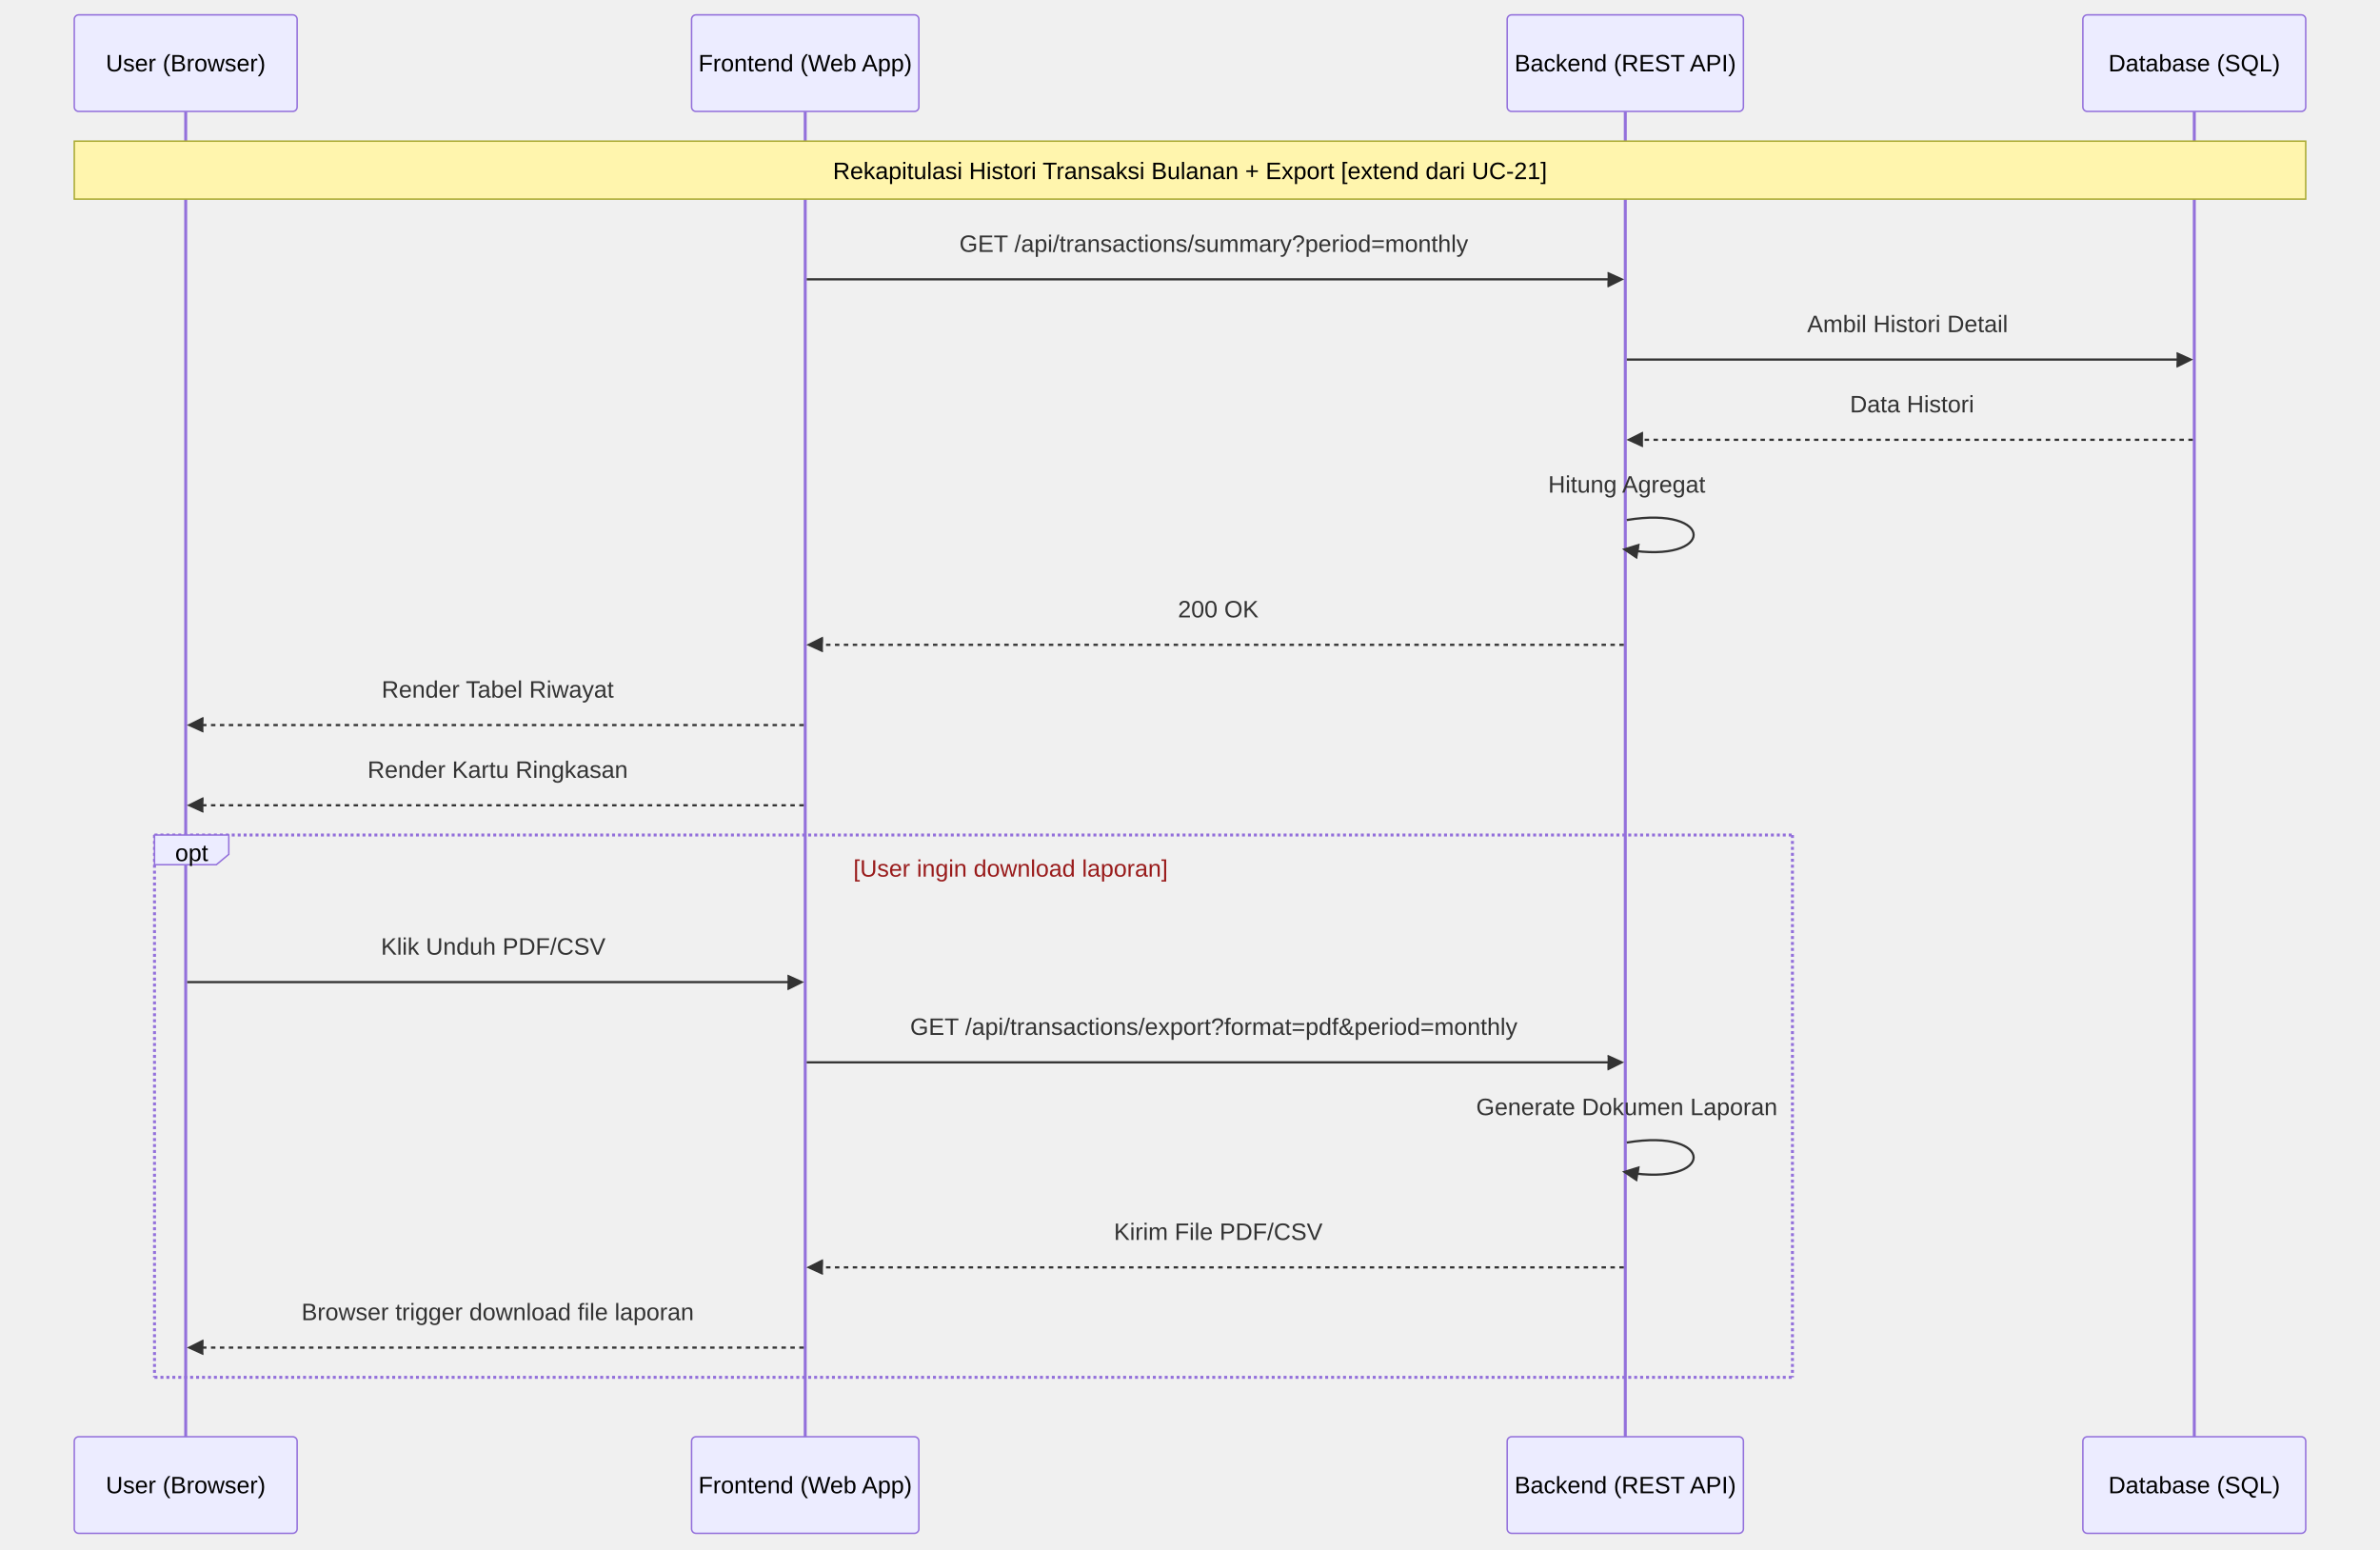
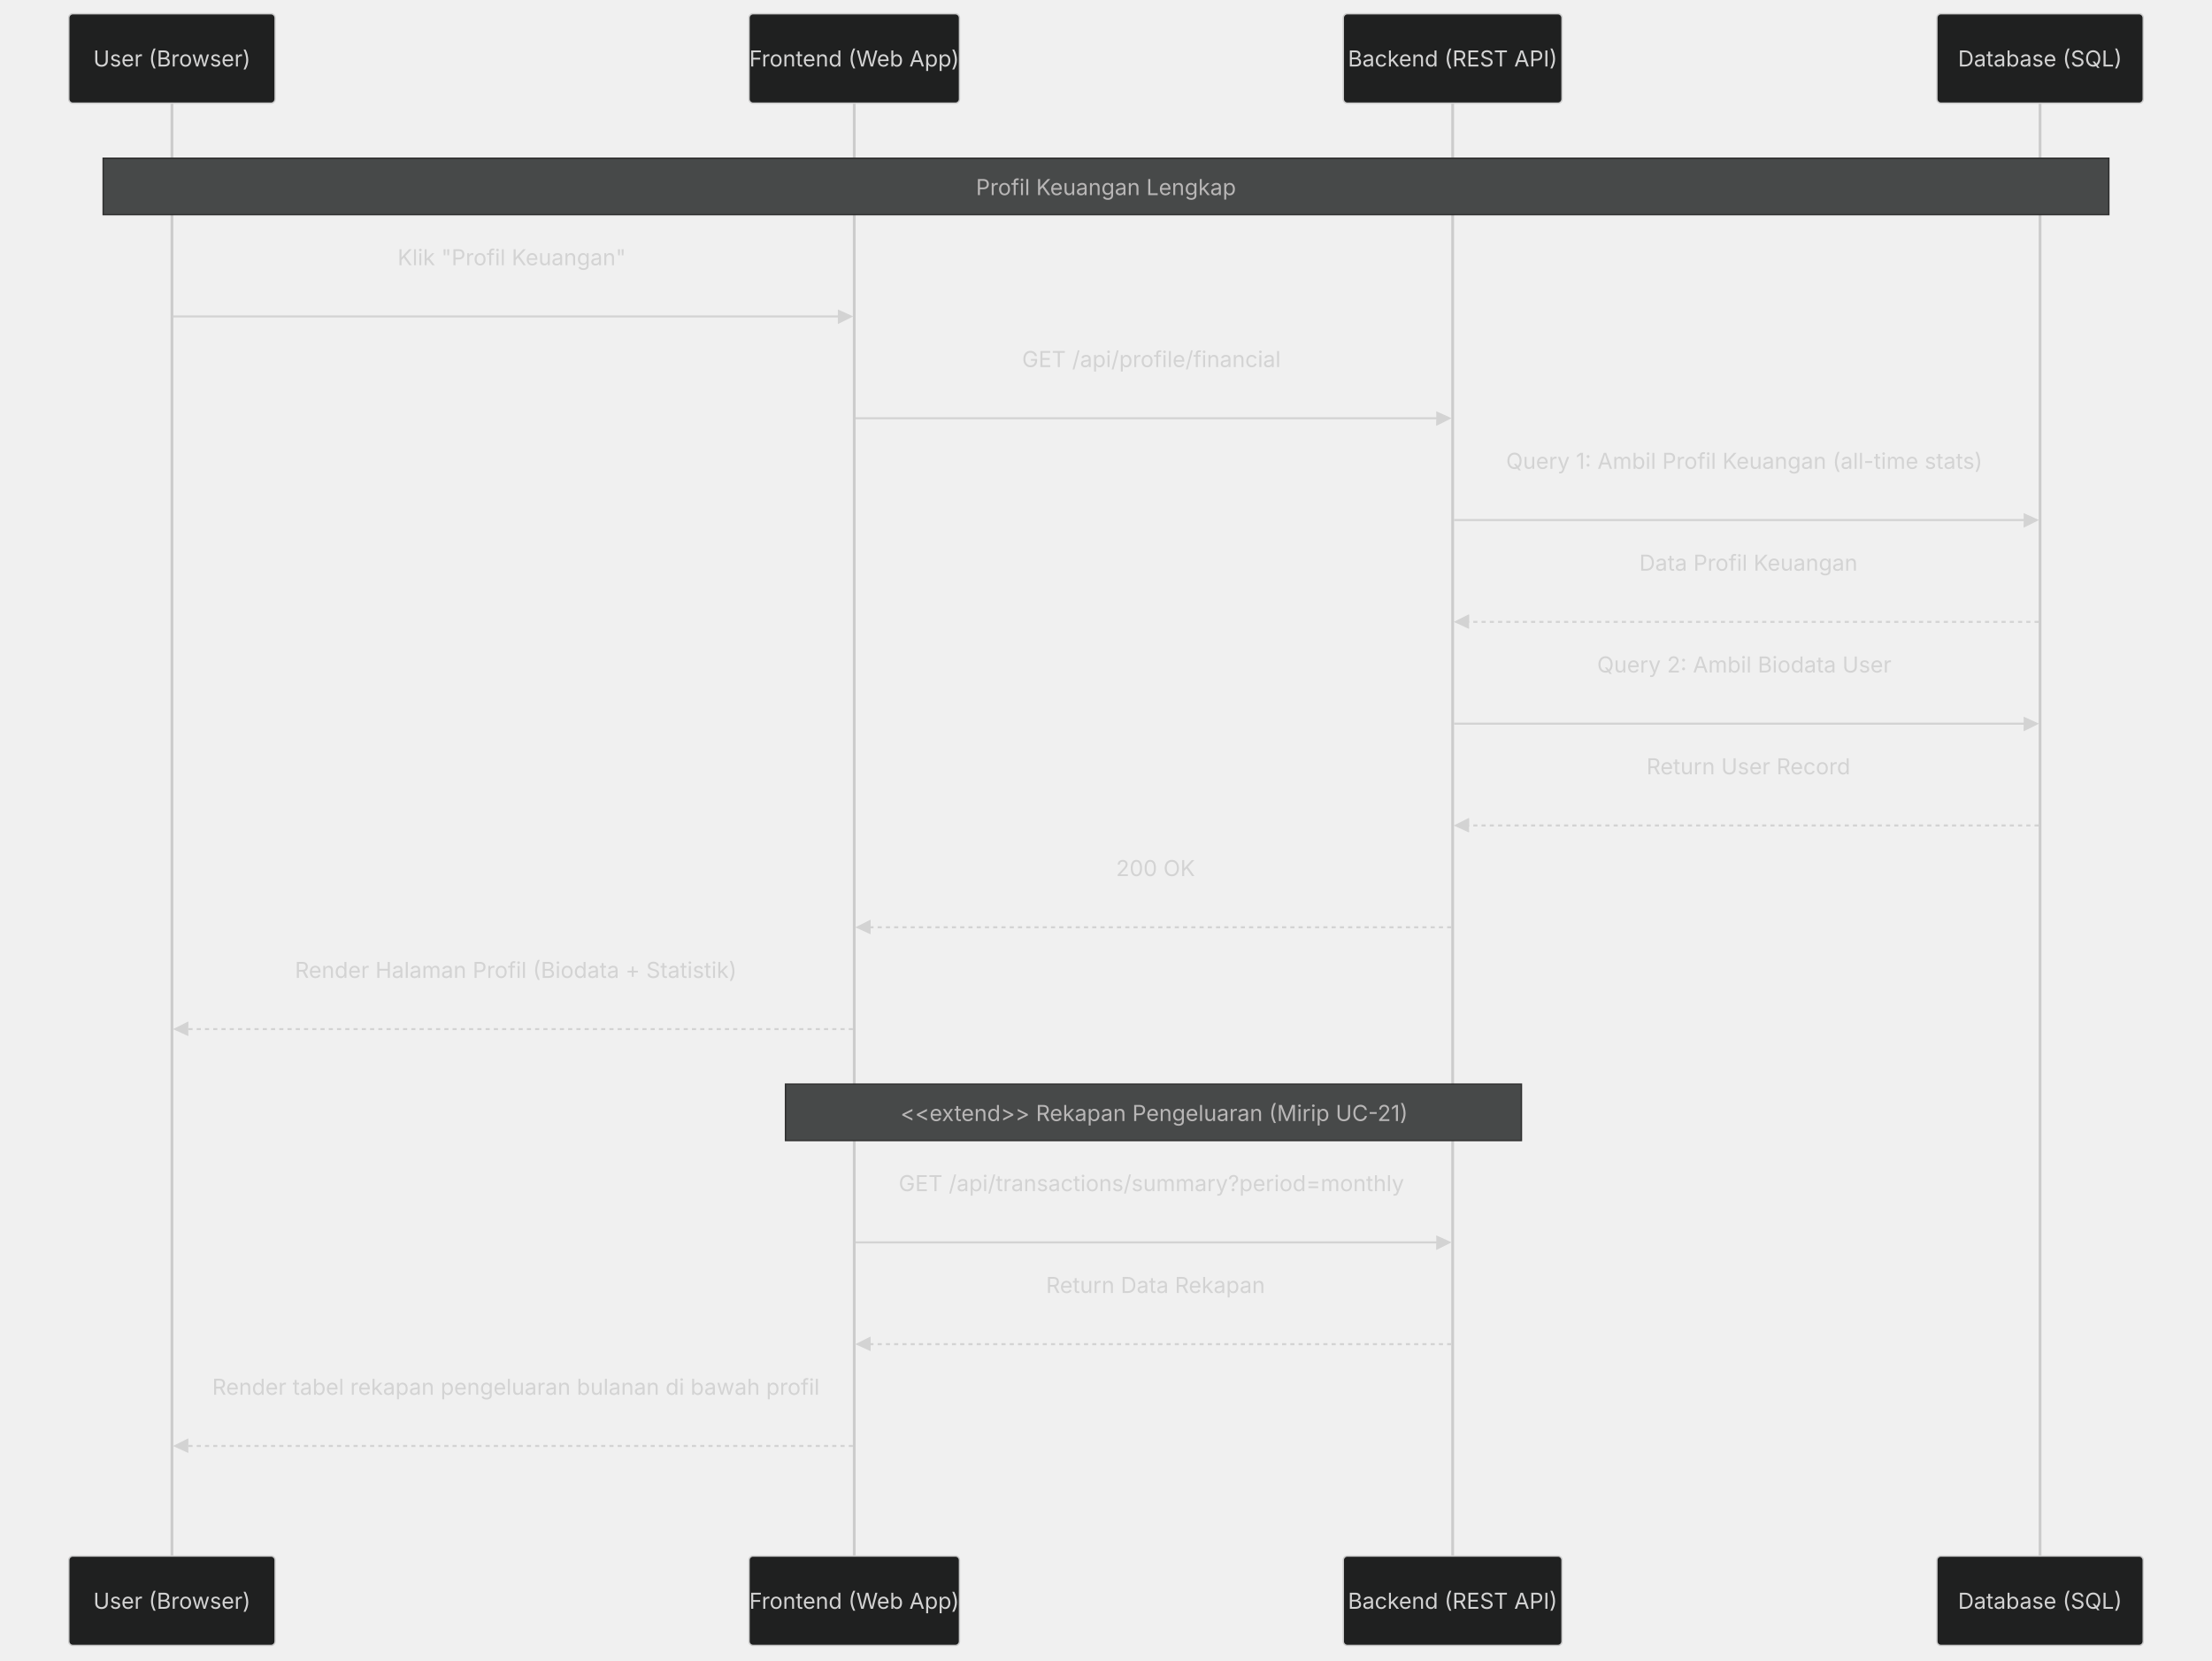
- <svg xmlns="http://www.w3.org/2000/svg" id="my-svg" width="1602" style="max-width: 1602px; background-color: transparent;" viewBox="-50 -10 1602 1043" role="graphics-document document" aria-roledescription="sequence">
+ <svg xmlns="http://www.w3.org/2000/svg" id="my-svg" width="1608" height="1207" viewBox="-50 -10 1608 1207" role="graphics-document document" aria-roledescription="sequence" style="background-color: transparent;">
  <g>
-     <rect x="1352" y="957" fill="#eaeaea" stroke="#666" width="150" height="65" name="DB" rx="3" ry="3" class="actor actor-bottom" />
-     <text x="1427" y="989.5" dominant-baseline="central" alignment-baseline="central" class="actor actor-box" style="text-anchor: middle; font-size: 16px; font-weight: 400;">
-       <tspan x="1427" dy="0">Database (SQL)</tspan>
+     <rect x="1358" y="1121" fill="#eaeaea" stroke="#666" width="150" height="65" name="DB" rx="3" ry="3" class="actor actor-bottom" />
+     <text x="1433" y="1153.5" dominant-baseline="central" alignment-baseline="central" class="actor actor-box" style="text-anchor: middle; font-size: 16px; font-weight: 400;">
+       <tspan x="1433" dy="0">Database (SQL)</tspan>
    </text>
  </g>
  <g>
-     <rect x="964.5" y="957" fill="#eaeaea" stroke="#666" width="159" height="65" name="Server" rx="3" ry="3" class="actor actor-bottom" />
-     <text x="1044" y="989.5" dominant-baseline="central" alignment-baseline="central" class="actor actor-box" style="text-anchor: middle; font-size: 16px; font-weight: 400;">
-       <tspan x="1044" dy="0">Backend (REST API)</tspan>
+     <rect x="926.5" y="1121" fill="#eaeaea" stroke="#666" width="159" height="65" name="Server" rx="3" ry="3" class="actor actor-bottom" />
+     <text x="1006" y="1153.5" dominant-baseline="central" alignment-baseline="central" class="actor actor-box" style="text-anchor: middle; font-size: 16px; font-weight: 400;">
+       <tspan x="1006" dy="0">Backend (REST API)</tspan>
    </text>
  </g>
  <g>
-     <rect x="415.5" y="957" fill="#eaeaea" stroke="#666" width="153" height="65" name="UI" rx="3" ry="3" class="actor actor-bottom" />
-     <text x="492" y="989.5" dominant-baseline="central" alignment-baseline="central" class="actor actor-box" style="text-anchor: middle; font-size: 16px; font-weight: 400;">
-       <tspan x="492" dy="0">Frontend (Web App)</tspan>
+     <rect x="494.5" y="1121" fill="#eaeaea" stroke="#666" width="153" height="65" name="UI" rx="3" ry="3" class="actor actor-bottom" />
+     <text x="571" y="1153.5" dominant-baseline="central" alignment-baseline="central" class="actor actor-box" style="text-anchor: middle; font-size: 16px; font-weight: 400;">
+       <tspan x="571" dy="0">Frontend (Web App)</tspan>
    </text>
  </g>
  <g>
-     <rect x="0" y="957" fill="#eaeaea" stroke="#666" width="150" height="65" name="User" rx="3" ry="3" class="actor actor-bottom" />
-     <text x="75" y="989.5" dominant-baseline="central" alignment-baseline="central" class="actor actor-box" style="text-anchor: middle; font-size: 16px; font-weight: 400;">
+     <rect x="0" y="1121" fill="#eaeaea" stroke="#666" width="150" height="65" name="User" rx="3" ry="3" class="actor actor-bottom" />
+     <text x="75" y="1153.5" dominant-baseline="central" alignment-baseline="central" class="actor actor-box" style="text-anchor: middle; font-size: 16px; font-weight: 400;">
      <tspan x="75" dy="0">User (Browser)</tspan>
    </text>
  </g>
  <g>
-     <line id="actor3" x1="1427" y1="65" x2="1427" y2="957" class="actor-line 200" stroke-width="0.5px" stroke="#999" name="DB" data-et="life-line" data-id="DB" />
+     <line id="actor3" x1="1433" y1="65" x2="1433" y2="1121" class="actor-line 200" stroke-width="0.5px" stroke="#999" name="DB" data-et="life-line" data-id="DB" />
    <g id="root-3" data-et="participant" data-type="participant" data-id="DB">
-       <rect x="1352" y="0" fill="#eaeaea" stroke="#666" width="150" height="65" name="DB" rx="3" ry="3" class="actor actor-top" />
-       <text x="1427" y="32.5" dominant-baseline="central" alignment-baseline="central" class="actor actor-box" style="text-anchor: middle; font-size: 16px; font-weight: 400;">
-         <tspan x="1427" dy="0">Database (SQL)</tspan>
+       <rect x="1358" y="0" fill="#eaeaea" stroke="#666" width="150" height="65" name="DB" rx="3" ry="3" class="actor actor-top" />
+       <text x="1433" y="32.5" dominant-baseline="central" alignment-baseline="central" class="actor actor-box" style="text-anchor: middle; font-size: 16px; font-weight: 400;">
+         <tspan x="1433" dy="0">Database (SQL)</tspan>
      </text>
    </g>
  </g>
  <g>
-     <line id="actor2" x1="1044" y1="65" x2="1044" y2="957" class="actor-line 200" stroke-width="0.5px" stroke="#999" name="Server" data-et="life-line" data-id="Server" />
+     <line id="actor2" x1="1006" y1="65" x2="1006" y2="1121" class="actor-line 200" stroke-width="0.5px" stroke="#999" name="Server" data-et="life-line" data-id="Server" />
    <g id="root-2" data-et="participant" data-type="participant" data-id="Server">
-       <rect x="964.5" y="0" fill="#eaeaea" stroke="#666" width="159" height="65" name="Server" rx="3" ry="3" class="actor actor-top" />
-       <text x="1044" y="32.5" dominant-baseline="central" alignment-baseline="central" class="actor actor-box" style="text-anchor: middle; font-size: 16px; font-weight: 400;">
-         <tspan x="1044" dy="0">Backend (REST API)</tspan>
+       <rect x="926.5" y="0" fill="#eaeaea" stroke="#666" width="159" height="65" name="Server" rx="3" ry="3" class="actor actor-top" />
+       <text x="1006" y="32.5" dominant-baseline="central" alignment-baseline="central" class="actor actor-box" style="text-anchor: middle; font-size: 16px; font-weight: 400;">
+         <tspan x="1006" dy="0">Backend (REST API)</tspan>
      </text>
    </g>
  </g>
  <g>
-     <line id="actor1" x1="492" y1="65" x2="492" y2="957" class="actor-line 200" stroke-width="0.5px" stroke="#999" name="UI" data-et="life-line" data-id="UI" />
+     <line id="actor1" x1="571" y1="65" x2="571" y2="1121" class="actor-line 200" stroke-width="0.5px" stroke="#999" name="UI" data-et="life-line" data-id="UI" />
    <g id="root-1" data-et="participant" data-type="participant" data-id="UI">
-       <rect x="415.5" y="0" fill="#eaeaea" stroke="#666" width="153" height="65" name="UI" rx="3" ry="3" class="actor actor-top" />
-       <text x="492" y="32.5" dominant-baseline="central" alignment-baseline="central" class="actor actor-box" style="text-anchor: middle; font-size: 16px; font-weight: 400;">
-         <tspan x="492" dy="0">Frontend (Web App)</tspan>
+       <rect x="494.5" y="0" fill="#eaeaea" stroke="#666" width="153" height="65" name="UI" rx="3" ry="3" class="actor actor-top" />
+       <text x="571" y="32.5" dominant-baseline="central" alignment-baseline="central" class="actor actor-box" style="text-anchor: middle; font-size: 16px; font-weight: 400;">
+         <tspan x="571" dy="0">Frontend (Web App)</tspan>
      </text>
    </g>
  </g>
  <g>
-     <line id="actor0" x1="75" y1="65" x2="75" y2="957" class="actor-line 200" stroke-width="0.5px" stroke="#999" name="User" data-et="life-line" data-id="User" />
+     <line id="actor0" x1="75" y1="65" x2="75" y2="1121" class="actor-line 200" stroke-width="0.5px" stroke="#999" name="User" data-et="life-line" data-id="User" />
    <g id="root-0" data-et="participant" data-type="participant" data-id="User">
      <rect x="0" y="0" fill="#eaeaea" stroke="#666" width="150" height="65" name="User" rx="3" ry="3" class="actor actor-top" />
      <text x="75" y="32.5" dominant-baseline="central" alignment-baseline="central" class="actor actor-box" style="text-anchor: middle; font-size: 16px; font-weight: 400;">
        <tspan x="75" dy="0">User (Browser)</tspan>
      </text>
    </g>
  </g>
-   <style>#my-svg{font-family:"trebuchet ms",verdana,arial,sans-serif;font-size:16px;fill:#333;}@keyframes edge-animation-frame{from{stroke-dashoffset:0;}}@keyframes dash{to{stroke-dashoffset:0;}}#my-svg .edge-animation-slow{stroke-dasharray:9,5!important;stroke-dashoffset:900;animation:dash 50s linear infinite;stroke-linecap:round;}#my-svg .edge-animation-fast{stroke-dasharray:9,5!important;stroke-dashoffset:900;animation:dash 20s linear infinite;stroke-linecap:round;}#my-svg .error-icon{fill:#552222;}#my-svg .error-text{fill:#552222;stroke:#552222;}#my-svg .edge-thickness-normal{stroke-width:1px;}#my-svg .edge-thickness-thick{stroke-width:3.5px;}#my-svg .edge-pattern-solid{stroke-dasharray:0;}#my-svg .edge-thickness-invisible{stroke-width:0;fill:none;}#my-svg .edge-pattern-dashed{stroke-dasharray:3;}#my-svg .edge-pattern-dotted{stroke-dasharray:2;}#my-svg .marker{fill:#333333;stroke:#333333;}#my-svg .marker.cross{stroke:#333333;}#my-svg svg{font-family:"trebuchet ms",verdana,arial,sans-serif;font-size:16px;}#my-svg p{margin:0;}#my-svg .actor{stroke:#9370DB;fill:#ECECFF;stroke-width:1;}#my-svg rect.actor.outer-path[data-look="neo"]{filter:drop-shadow(1px 2px 2px rgba(185, 185, 185, 1));}#my-svg rect.note[data-look="neo"]{stroke:#aaaa33;fill:#fff5ad;filter:drop-shadow(1px 2px 2px rgba(185, 185, 185, 1));}#my-svg text.actor&gt;tspan{fill:black;stroke:none;}#my-svg .actor-line{stroke:#9370DB;}#my-svg .innerArc{stroke-width:1.5;stroke-dasharray:none;}#my-svg .messageLine0{stroke-width:1.5;stroke-dasharray:none;stroke:#333;}#my-svg .messageLine1{stroke-width:1.5;stroke-dasharray:2,2;stroke:#333;}#my-svg [id$="-arrowhead"] path{fill:#333;stroke:#333;}#my-svg .sequenceNumber{fill:white;}#my-svg [id$="-sequencenumber"]{fill:#333;}#my-svg [id$="-crosshead"] path{fill:#333;stroke:#333;}#my-svg .messageText{fill:#333;stroke:none;}#my-svg .labelBox{stroke:#9370DB;fill:#ECECFF;filter:none;}#my-svg .labelText,#my-svg .labelText&gt;tspan{fill:black;stroke:none;}#my-svg .loopText,#my-svg .loopText&gt;tspan{fill:#991b1b;stroke:none;}#my-svg .loopLine{stroke-width:2px;stroke-dasharray:2,2;stroke:#9370DB;fill:#9370DB;}#my-svg .note{stroke:#aaaa33;fill:#fff5ad;}#my-svg .noteText,#my-svg .noteText&gt;tspan{fill:black;stroke:none;font-weight:normal;}#my-svg .activation0{fill:#f4f4f4;stroke:#666;}#my-svg .activation1{fill:#f4f4f4;stroke:#666;}#my-svg .activation2{fill:#f4f4f4;stroke:#666;}#my-svg .actorPopupMenu{position:absolute;}#my-svg .actorPopupMenuPanel{position:absolute;fill:#ECECFF;box-shadow:0px 8px 16px 0px rgba(0,0,0,0.2);filter:drop-shadow(3px 5px 2px rgb(0 0 0 / 0.4));}#my-svg .actor-man circle,#my-svg line{fill:#ECECFF;stroke-width:2px;}#my-svg g rect.rect{filter:drop-shadow(1px 2px 2px rgba(185, 185, 185, 1));stroke:#9370DB;}#my-svg .node .neo-node{stroke:#9370DB;}#my-svg [data-look="neo"].node rect,#my-svg [data-look="neo"].cluster rect,#my-svg [data-look="neo"].node polygon{stroke:#9370DB;filter:drop-shadow(1px 2px 2px rgba(185, 185, 185, 1));}#my-svg [data-look="neo"].node path{stroke:#9370DB;stroke-width:1px;}#my-svg [data-look="neo"].node .outer-path{filter:drop-shadow(1px 2px 2px rgba(185, 185, 185, 1));}#my-svg [data-look="neo"].node .neo-line path{stroke:#9370DB;filter:none;}#my-svg [data-look="neo"].node circle{stroke:#9370DB;filter:drop-shadow(1px 2px 2px rgba(185, 185, 185, 1));}#my-svg [data-look="neo"].node circle .state-start{fill:#000000;}#my-svg [data-look="neo"].icon-shape .icon{fill:#9370DB;filter:drop-shadow(1px 2px 2px rgba(185, 185, 185, 1));}#my-svg [data-look="neo"].icon-shape .icon-neo path{stroke:#9370DB;filter:drop-shadow(1px 2px 2px rgba(185, 185, 185, 1));}#my-svg :root{--mermaid-font-family:"trebuchet ms",verdana,arial,sans-serif;}</style>
+   <style>#my-svg{font-family:-apple-system,BlinkMacSystemFont,'Segoe UI',sans-serif;font-size:14px;fill:#ccc;}@keyframes edge-animation-frame{from{stroke-dashoffset:0;}}@keyframes dash{to{stroke-dashoffset:0;}}#my-svg .edge-animation-slow{stroke-dasharray:9,5!important;stroke-dashoffset:900;animation:dash 50s linear infinite;stroke-linecap:round;}#my-svg .edge-animation-fast{stroke-dasharray:9,5!important;stroke-dashoffset:900;animation:dash 20s linear infinite;stroke-linecap:round;}#my-svg .error-icon{fill:#a44141;}#my-svg .error-text{fill:#ddd;stroke:#ddd;}#my-svg .edge-thickness-normal{stroke-width:1px;}#my-svg .edge-thickness-thick{stroke-width:3.5px;}#my-svg .edge-pattern-solid{stroke-dasharray:0;}#my-svg .edge-thickness-invisible{stroke-width:0;fill:none;}#my-svg .edge-pattern-dashed{stroke-dasharray:3;}#my-svg .edge-pattern-dotted{stroke-dasharray:2;}#my-svg .marker{fill:lightgrey;stroke:lightgrey;}#my-svg .marker.cross{stroke:lightgrey;}#my-svg svg{font-family:-apple-system,BlinkMacSystemFont,'Segoe UI',sans-serif;font-size:14px;}#my-svg p{margin:0;}#my-svg .actor{stroke:#ccc;fill:#1f2020;stroke-width:1;}#my-svg rect.actor.outer-path[data-look="neo"]{filter:drop-shadow( 1px 2px 2px rgba(185,185,185,1));}#my-svg rect.note[data-look="neo"]{stroke:hsl(180, 0%, 18.353%);fill:hsl(180, 1.587%, 28.353%);filter:drop-shadow( 1px 2px 2px rgba(185,185,185,1));}#my-svg text.actor&gt;tspan{fill:lightgrey;stroke:none;}#my-svg .actor-line{stroke:#ccc;}#my-svg .innerArc{stroke-width:1.5;stroke-dasharray:none;}#my-svg .messageLine0{stroke-width:1.5;stroke-dasharray:none;stroke:lightgrey;}#my-svg .messageLine1{stroke-width:1.5;stroke-dasharray:2,2;stroke:lightgrey;}#my-svg [id$="-arrowhead"] path{fill:lightgrey;stroke:lightgrey;}#my-svg .sequenceNumber{fill:black;}#my-svg [id$="-sequencenumber"]{fill:lightgrey;}#my-svg [id$="-crosshead"] path{fill:lightgrey;stroke:lightgrey;}#my-svg .messageText{fill:lightgrey;stroke:none;}#my-svg .labelBox{stroke:#7c1e1e;fill:#3f1414;filter:none;}#my-svg .labelText,#my-svg .labelText&gt;tspan{fill:#f85149;stroke:none;}#my-svg .loopText,#my-svg .loopText&gt;tspan{fill:#f85149;stroke:none;}#my-svg .loopLine{stroke-width:2px;stroke-dasharray:2,2;stroke:#7c1e1e;fill:#7c1e1e;}#my-svg .note{stroke:hsl(180, 0%, 18.353%);fill:hsl(180, 1.587%, 28.353%);}#my-svg .noteText,#my-svg .noteText&gt;tspan{fill:rgb(183.848, 181.552, 181.552);stroke:none;font-weight:normal;}#my-svg .activation0{fill:hsl(180, 1.587%, 28.353%);stroke:#ccc;}#my-svg .activation1{fill:hsl(180, 1.587%, 28.353%);stroke:#ccc;}#my-svg .activation2{fill:hsl(180, 1.587%, 28.353%);stroke:#ccc;}#my-svg .actorPopupMenu{position:absolute;}#my-svg .actorPopupMenuPanel{position:absolute;fill:#1f2020;box-shadow:0px 8px 16px 0px rgba(0,0,0,0.2);filter:drop-shadow(3px 5px 2px rgb(0 0 0 / 0.4));}#my-svg .actor-man circle,#my-svg line{fill:#1f2020;stroke-width:2px;}#my-svg g rect.rect{filter:drop-shadow( 1px 2px 2px rgba(185,185,185,1));stroke:#ccc;}#my-svg .node .neo-node{stroke:#ccc;}#my-svg [data-look="neo"].node rect,#my-svg [data-look="neo"].cluster rect,#my-svg [data-look="neo"].node polygon{stroke:url(#my-svg-gradient);filter:drop-shadow( 1px 2px 2px rgba(185,185,185,1));}#my-svg [data-look="neo"].node path{stroke:url(#my-svg-gradient);stroke-width:1px;}#my-svg [data-look="neo"].node .outer-path{filter:drop-shadow( 1px 2px 2px rgba(185,185,185,1));}#my-svg [data-look="neo"].node .neo-line path{stroke:#ccc;filter:none;}#my-svg [data-look="neo"].node circle{stroke:url(#my-svg-gradient);filter:drop-shadow( 1px 2px 2px rgba(185,185,185,1));}#my-svg [data-look="neo"].node circle .state-start{fill:#000000;}#my-svg [data-look="neo"].icon-shape .icon{fill:url(#my-svg-gradient);filter:drop-shadow( 1px 2px 2px rgba(185,185,185,1));}#my-svg [data-look="neo"].icon-shape .icon-neo path{stroke:url(#my-svg-gradient);filter:drop-shadow( 1px 2px 2px rgba(185,185,185,1));}#my-svg :root{--mermaid-font-family:"trebuchet ms",verdana,arial,sans-serif;}</style>
  <g />
  <defs>
    <symbol id="my-svg-computer" width="24" height="24">
      <path transform="scale(.5)" d="M2 2v13h20v-13h-20zm18 11h-16v-9h16v9zm-10.228 6l.466-1h3.524l.467 1h-4.457zm14.228 3h-24l2-6h2.104l-1.33 4h18.45l-1.297-4h2.073l2 6zm-5-10h-14v-7h14v7z" />
    </symbol>
  </defs>
  <defs>
    <symbol id="my-svg-database" fill-rule="evenodd" clip-rule="evenodd">
      <path transform="scale(.5)" d="M12.258.001l.256.004.255.005.253.008.251.01.249.012.247.015.246.016.242.019.241.02.239.023.236.024.233.027.231.028.229.031.225.032.223.034.22.036.217.038.214.04.211.041.208.043.205.045.201.046.198.048.194.05.191.051.187.053.183.054.18.056.175.057.172.059.168.06.163.061.16.063.155.064.15.066.074.033.073.033.071.034.07.034.069.035.068.035.067.035.066.035.064.036.064.036.062.036.06.036.06.037.058.037.058.037.055.038.055.038.053.038.052.038.051.039.05.039.048.039.047.039.045.04.044.04.043.04.041.04.04.041.039.041.037.041.036.041.034.041.033.042.032.042.03.042.029.042.027.042.026.043.024.043.023.043.021.043.02.043.018.044.017.043.015.044.013.044.012.044.011.045.009.044.007.045.006.045.004.045.002.045.001.045v17l-.001.045-.002.045-.004.045-.006.045-.007.045-.009.044-.011.045-.012.044-.013.044-.015.044-.017.043-.018.044-.02.043-.021.043-.023.043-.024.043-.026.043-.027.042-.029.042-.03.042-.032.042-.033.042-.034.041-.036.041-.037.041-.039.041-.04.041-.041.04-.043.04-.044.04-.045.04-.047.039-.048.039-.05.039-.051.039-.052.038-.053.038-.055.038-.055.038-.058.037-.058.037-.06.037-.06.036-.062.036-.064.036-.064.036-.066.035-.067.035-.068.035-.069.035-.07.034-.071.034-.073.033-.074.033-.15.066-.155.064-.16.063-.163.061-.168.06-.172.059-.175.057-.18.056-.183.054-.187.053-.191.051-.194.05-.198.048-.201.046-.205.045-.208.043-.211.041-.214.04-.217.038-.22.036-.223.034-.225.032-.229.031-.231.028-.233.027-.236.024-.239.023-.241.02-.242.019-.246.016-.247.015-.249.012-.251.01-.253.008-.255.005-.256.004-.258.001-.258-.001-.256-.004-.255-.005-.253-.008-.251-.01-.249-.012-.247-.015-.245-.016-.243-.019-.241-.02-.238-.023-.236-.024-.234-.027-.231-.028-.228-.031-.226-.032-.223-.034-.22-.036-.217-.038-.214-.04-.211-.041-.208-.043-.204-.045-.201-.046-.198-.048-.195-.05-.19-.051-.187-.053-.184-.054-.179-.056-.176-.057-.172-.059-.167-.06-.164-.061-.159-.063-.155-.064-.151-.066-.074-.033-.072-.033-.072-.034-.07-.034-.069-.035-.068-.035-.067-.035-.066-.035-.064-.036-.063-.036-.062-.036-.061-.036-.06-.037-.058-.037-.057-.037-.056-.038-.055-.038-.053-.038-.052-.038-.051-.039-.049-.039-.049-.039-.046-.039-.046-.04-.044-.04-.043-.04-.041-.04-.04-.041-.039-.041-.037-.041-.036-.041-.034-.041-.033-.042-.032-.042-.03-.042-.029-.042-.027-.042-.026-.043-.024-.043-.023-.043-.021-.043-.02-.043-.018-.044-.017-.043-.015-.044-.013-.044-.012-.044-.011-.045-.009-.044-.007-.045-.006-.045-.004-.045-.002-.045-.001-.045v-17l.001-.045.002-.045.004-.045.006-.045.007-.045.009-.044.011-.045.012-.044.013-.044.015-.044.017-.043.018-.044.02-.043.021-.043.023-.043.024-.043.026-.043.027-.042.029-.042.03-.042.032-.042.033-.042.034-.041.036-.041.037-.041.039-.041.04-.041.041-.04.043-.04.044-.04.046-.04.046-.039.049-.039.049-.039.051-.039.052-.038.053-.038.055-.038.056-.038.057-.037.058-.037.06-.037.061-.036.062-.036.063-.036.064-.036.066-.035.067-.035.068-.035.069-.035.07-.034.072-.034.072-.033.074-.033.151-.066.155-.064.159-.063.164-.061.167-.06.172-.059.176-.057.179-.056.184-.054.187-.053.19-.051.195-.05.198-.048.201-.046.204-.045.208-.043.211-.041.214-.04.217-.038.22-.036.223-.034.226-.032.228-.031.231-.028.234-.027.236-.024.238-.023.241-.02.243-.019.245-.016.247-.015.249-.012.251-.01.253-.008.255-.005.256-.004.258-.001.258.001zm-9.258 20.499v.01l.001.021.003.021.004.022.005.021.006.022.007.022.009.023.01.022.011.023.012.023.013.023.015.023.016.024.017.023.018.024.019.024.021.024.022.025.023.024.024.025.052.049.056.05.061.051.066.051.07.051.075.051.079.052.084.052.088.052.092.052.097.052.102.051.105.052.11.052.114.051.119.051.123.051.127.05.131.05.135.05.139.048.144.049.147.047.152.047.155.047.16.045.163.045.167.043.171.043.176.041.178.041.183.039.187.039.19.037.194.035.197.035.202.033.204.031.209.03.212.029.216.027.219.025.222.024.226.021.23.02.233.018.236.016.24.015.243.012.246.01.249.008.253.005.256.004.259.001.26-.001.257-.004.254-.005.25-.008.247-.011.244-.012.241-.014.237-.016.233-.018.231-.021.226-.021.224-.024.22-.026.216-.027.212-.028.21-.031.205-.031.202-.034.198-.034.194-.036.191-.037.187-.039.183-.04.179-.04.175-.042.172-.043.168-.044.163-.045.16-.046.155-.046.152-.047.148-.048.143-.049.139-.049.136-.05.131-.05.126-.05.123-.051.118-.052.114-.051.11-.052.106-.052.101-.052.096-.052.092-.052.088-.053.083-.051.079-.052.074-.052.07-.051.065-.051.06-.051.056-.05.051-.05.023-.024.023-.025.021-.024.02-.024.019-.024.018-.024.017-.024.015-.023.014-.024.013-.023.012-.023.01-.023.01-.022.008-.022.006-.022.006-.022.004-.022.004-.021.001-.021.001-.021v-4.127l-.077.055-.08.053-.083.054-.085.053-.087.052-.09.052-.093.051-.095.05-.097.05-.1.049-.102.049-.105.048-.106.047-.109.047-.111.046-.114.045-.115.045-.118.044-.12.043-.122.042-.124.042-.126.041-.128.04-.13.04-.132.038-.134.038-.135.037-.138.037-.139.035-.142.035-.143.034-.144.033-.147.032-.148.031-.15.03-.151.03-.153.029-.154.027-.156.027-.158.026-.159.025-.161.024-.162.023-.163.022-.165.021-.166.02-.167.019-.169.018-.169.017-.171.016-.173.015-.173.014-.175.013-.175.012-.177.011-.178.01-.179.008-.179.008-.181.006-.182.005-.182.004-.184.003-.184.002h-.37l-.184-.002-.184-.003-.182-.004-.182-.005-.181-.006-.179-.008-.179-.008-.178-.01-.176-.011-.176-.012-.175-.013-.173-.014-.172-.015-.171-.016-.17-.017-.169-.018-.167-.019-.166-.02-.165-.021-.163-.022-.162-.023-.161-.024-.159-.025-.157-.026-.156-.027-.155-.027-.153-.029-.151-.03-.15-.03-.148-.031-.146-.032-.145-.033-.143-.034-.141-.035-.14-.035-.137-.037-.136-.037-.134-.038-.132-.038-.13-.04-.128-.04-.126-.041-.124-.042-.122-.042-.12-.044-.117-.043-.116-.045-.113-.045-.112-.046-.109-.047-.106-.047-.105-.048-.102-.049-.1-.049-.097-.05-.095-.05-.093-.052-.09-.051-.087-.052-.085-.053-.083-.054-.08-.054-.077-.054v4.127zm0-5.654v.011l.001.021.003.021.004.021.005.022.006.022.007.022.009.022.01.022.011.023.012.023.013.023.015.024.016.023.017.024.018.024.019.024.021.024.022.024.023.025.024.024.052.05.056.05.061.05.066.051.07.051.075.052.079.051.084.052.088.052.092.052.097.052.102.052.105.052.11.051.114.051.119.052.123.05.127.051.131.05.135.049.139.049.144.048.147.048.152.047.155.046.16.045.163.045.167.044.171.042.176.042.178.04.183.04.187.038.19.037.194.036.197.034.202.033.204.032.209.03.212.028.216.027.219.025.222.024.226.022.23.02.233.018.236.016.24.014.243.012.246.01.249.008.253.006.256.003.259.001.26-.001.257-.003.254-.006.25-.008.247-.01.244-.012.241-.015.237-.016.233-.018.231-.02.226-.022.224-.024.22-.025.216-.027.212-.029.21-.03.205-.032.202-.033.198-.035.194-.036.191-.037.187-.039.183-.039.179-.041.175-.042.172-.043.168-.044.163-.045.16-.045.155-.047.152-.047.148-.048.143-.048.139-.05.136-.049.131-.05.126-.051.123-.051.118-.051.114-.052.11-.052.106-.052.101-.052.096-.052.092-.052.088-.052.083-.052.079-.052.074-.051.07-.052.065-.051.06-.05.056-.051.051-.049.023-.025.023-.024.021-.025.02-.024.019-.024.018-.024.017-.024.015-.023.014-.023.013-.024.012-.022.01-.023.01-.023.008-.022.006-.022.006-.022.004-.021.004-.022.001-.021.001-.021v-4.139l-.077.054-.08.054-.083.054-.085.052-.087.053-.09.051-.093.051-.095.051-.097.05-.1.049-.102.049-.105.048-.106.047-.109.047-.111.046-.114.045-.115.044-.118.044-.12.044-.122.042-.124.042-.126.041-.128.04-.13.039-.132.039-.134.038-.135.037-.138.036-.139.036-.142.035-.143.033-.144.033-.147.033-.148.031-.15.03-.151.03-.153.028-.154.028-.156.027-.158.026-.159.025-.161.024-.162.023-.163.022-.165.021-.166.02-.167.019-.169.018-.169.017-.171.016-.173.015-.173.014-.175.013-.175.012-.177.011-.178.009-.179.009-.179.007-.181.007-.182.005-.182.004-.184.003-.184.002h-.37l-.184-.002-.184-.003-.182-.004-.182-.005-.181-.007-.179-.007-.179-.009-.178-.009-.176-.011-.176-.012-.175-.013-.173-.014-.172-.015-.171-.016-.17-.017-.169-.018-.167-.019-.166-.02-.165-.021-.163-.022-.162-.023-.161-.024-.159-.025-.157-.026-.156-.027-.155-.028-.153-.028-.151-.03-.15-.03-.148-.031-.146-.033-.145-.033-.143-.033-.141-.035-.14-.036-.137-.036-.136-.037-.134-.038-.132-.039-.13-.039-.128-.04-.126-.041-.124-.042-.122-.043-.12-.043-.117-.044-.116-.044-.113-.046-.112-.046-.109-.046-.106-.047-.105-.048-.102-.049-.1-.049-.097-.05-.095-.051-.093-.051-.09-.051-.087-.053-.085-.052-.083-.054-.08-.054-.077-.054v4.139zm0-5.666v.011l.001.02.003.022.004.021.005.022.006.021.007.022.009.023.01.022.011.023.012.023.013.023.015.023.016.024.017.024.018.023.019.024.021.025.022.024.023.024.024.025.052.05.056.05.061.05.066.051.07.051.075.052.079.051.084.052.088.052.092.052.097.052.102.052.105.051.11.052.114.051.119.051.123.051.127.05.131.05.135.05.139.049.144.048.147.048.152.047.155.046.16.045.163.045.167.043.171.043.176.042.178.04.183.04.187.038.19.037.194.036.197.034.202.033.204.032.209.03.212.028.216.027.219.025.222.024.226.021.23.02.233.018.236.017.24.014.243.012.246.01.249.008.253.006.256.003.259.001.26-.001.257-.003.254-.006.25-.008.247-.01.244-.013.241-.014.237-.016.233-.018.231-.02.226-.022.224-.024.22-.025.216-.027.212-.029.21-.03.205-.032.202-.033.198-.035.194-.036.191-.037.187-.039.183-.039.179-.041.175-.042.172-.043.168-.044.163-.045.16-.045.155-.047.152-.047.148-.048.143-.049.139-.049.136-.049.131-.051.126-.05.123-.051.118-.052.114-.051.11-.052.106-.052.101-.052.096-.052.092-.052.088-.052.083-.052.079-.052.074-.052.07-.051.065-.051.06-.051.056-.05.051-.049.023-.025.023-.025.021-.024.02-.024.019-.024.018-.024.017-.024.015-.023.014-.024.013-.023.012-.023.01-.022.01-.023.008-.022.006-.022.006-.022.004-.022.004-.021.001-.021.001-.021v-4.153l-.077.054-.08.054-.083.053-.085.053-.087.053-.09.051-.093.051-.095.051-.097.05-.1.049-.102.048-.105.048-.106.048-.109.046-.111.046-.114.046-.115.044-.118.044-.12.043-.122.043-.124.042-.126.041-.128.04-.13.039-.132.039-.134.038-.135.037-.138.036-.139.036-.142.034-.143.034-.144.033-.147.032-.148.032-.15.03-.151.03-.153.028-.154.028-.156.027-.158.026-.159.024-.161.024-.162.023-.163.023-.165.021-.166.02-.167.019-.169.018-.169.017-.171.016-.173.015-.173.014-.175.013-.175.012-.177.01-.178.01-.179.009-.179.007-.181.006-.182.006-.182.004-.184.003-.184.001-.185.001-.185-.001-.184-.001-.184-.003-.182-.004-.182-.006-.181-.006-.179-.007-.179-.009-.178-.01-.176-.01-.176-.012-.175-.013-.173-.014-.172-.015-.171-.016-.17-.017-.169-.018-.167-.019-.166-.02-.165-.021-.163-.023-.162-.023-.161-.024-.159-.024-.157-.026-.156-.027-.155-.028-.153-.028-.151-.03-.15-.03-.148-.032-.146-.032-.145-.033-.143-.034-.141-.034-.14-.036-.137-.036-.136-.037-.134-.038-.132-.039-.13-.039-.128-.041-.126-.041-.124-.041-.122-.043-.12-.043-.117-.044-.116-.044-.113-.046-.112-.046-.109-.046-.106-.048-.105-.048-.102-.048-.1-.05-.097-.049-.095-.051-.093-.051-.09-.052-.087-.052-.085-.053-.083-.053-.08-.054-.077-.054v4.153zm8.74-8.179l-.257.004-.254.005-.25.008-.247.011-.244.012-.241.014-.237.016-.233.018-.231.021-.226.022-.224.023-.22.026-.216.027-.212.028-.21.031-.205.032-.202.033-.198.034-.194.036-.191.038-.187.038-.183.04-.179.041-.175.042-.172.043-.168.043-.163.045-.16.046-.155.046-.152.048-.148.048-.143.048-.139.049-.136.05-.131.05-.126.051-.123.051-.118.051-.114.052-.11.052-.106.052-.101.052-.096.052-.092.052-.088.052-.083.052-.079.052-.074.051-.07.052-.065.051-.06.05-.056.05-.051.05-.023.025-.023.024-.021.024-.02.025-.019.024-.018.024-.017.023-.015.024-.014.023-.013.023-.012.023-.01.023-.01.022-.008.022-.006.023-.006.021-.004.022-.004.021-.001.021-.001.021.001.021.001.021.004.021.004.022.006.021.006.023.008.022.01.022.01.023.012.023.013.023.014.023.015.024.017.023.018.024.019.024.02.025.021.024.023.024.023.025.051.05.056.05.06.05.065.051.07.052.074.051.079.052.083.052.088.052.092.052.096.052.101.052.106.052.11.052.114.052.118.051.123.051.126.051.131.05.136.05.139.049.143.048.148.048.152.048.155.046.16.046.163.045.168.043.172.043.175.042.179.041.183.04.187.038.191.038.194.036.198.034.202.033.205.032.21.031.212.028.216.027.22.026.224.023.226.022.231.021.233.018.237.016.241.014.244.012.247.011.25.008.254.005.257.004.26.001.26-.001.257-.004.254-.005.25-.008.247-.011.244-.012.241-.014.237-.016.233-.018.231-.021.226-.022.224-.023.22-.026.216-.027.212-.028.21-.031.205-.032.202-.033.198-.034.194-.036.191-.038.187-.038.183-.04.179-.041.175-.042.172-.043.168-.043.163-.045.16-.046.155-.046.152-.048.148-.048.143-.048.139-.049.136-.05.131-.05.126-.051.123-.051.118-.051.114-.052.11-.052.106-.052.101-.052.096-.052.092-.052.088-.052.083-.052.079-.052.074-.051.07-.052.065-.051.06-.05.056-.05.051-.05.023-.025.023-.024.021-.024.02-.025.019-.024.018-.024.017-.023.015-.024.014-.023.013-.023.012-.023.01-.023.01-.022.008-.022.006-.023.006-.021.004-.022.004-.021.001-.021.001-.021-.001-.021-.001-.021-.004-.021-.004-.022-.006-.021-.006-.023-.008-.022-.01-.022-.01-.023-.012-.023-.013-.023-.014-.023-.015-.024-.017-.023-.018-.024-.019-.024-.02-.025-.021-.024-.023-.024-.023-.025-.051-.05-.056-.05-.06-.05-.065-.051-.07-.052-.074-.051-.079-.052-.083-.052-.088-.052-.092-.052-.096-.052-.101-.052-.106-.052-.11-.052-.114-.052-.118-.051-.123-.051-.126-.051-.131-.05-.136-.05-.139-.049-.143-.048-.148-.048-.152-.048-.155-.046-.16-.046-.163-.045-.168-.043-.172-.043-.175-.042-.179-.041-.183-.04-.187-.038-.191-.038-.194-.036-.198-.034-.202-.033-.205-.032-.21-.031-.212-.028-.216-.027-.22-.026-.224-.023-.226-.022-.231-.021-.233-.018-.237-.016-.241-.014-.244-.012-.247-.011-.25-.008-.254-.005-.257-.004-.26-.001-.26.001z" />
    </symbol>
  </defs>
  <defs>
    <symbol id="my-svg-clock" width="24" height="24">
      <path transform="scale(.5)" d="M12 2c5.514 0 10 4.486 10 10s-4.486 10-10 10-10-4.486-10-10 4.486-10 10-10zm0-2c-6.627 0-12 5.373-12 12s5.373 12 12 12 12-5.373 12-12-5.373-12-12-12zm5.848 12.459c.202.038.202.333.001.372-1.907.361-6.045 1.111-6.547 1.111-.719 0-1.301-.582-1.301-1.301 0-.512.77-5.447 1.125-7.445.034-.192.312-.181.343.014l.985 6.238 5.394 1.011z" />
    </symbol>
  </defs>
  <defs>
    <marker id="my-svg-arrowhead" refX="7.9" refY="5" markerUnits="userSpaceOnUse" markerWidth="12" markerHeight="12" orient="auto-start-reverse">
      <path d="M -1 0 L 10 5 L 0 10 z" />
    </marker>
  </defs>
  <defs>
    <marker id="my-svg-crosshead" markerWidth="15" markerHeight="8" orient="auto" refX="4" refY="4.5">
      <path fill="none" stroke="#000000" stroke-width="1pt" d="M 1,2 L 6,7 M 6,2 L 1,7" style="stroke-dasharray: 0, 0;" />
    </marker>
  </defs>
  <defs>
    <marker id="my-svg-filled-head" refX="15.5" refY="7" markerWidth="20" markerHeight="28" orient="auto">
      <path d="M 18,7 L9,13 L14,7 L9,1 Z" />
    </marker>
  </defs>
  <defs>
    <marker id="my-svg-sequencenumber" refX="15" refY="15" markerWidth="60" markerHeight="40" orient="auto">
      <circle cx="15" cy="15" r="6" />
    </marker>
  </defs>
  <defs>
    <marker id="my-svg-solidTopArrowHead" refX="7.9" refY="7.25" markerUnits="userSpaceOnUse" markerWidth="12" markerHeight="12" orient="auto-start-reverse">
      <path d="M 0 0 L 10 8 L 0 8 z" />
    </marker>
  </defs>
  <defs>
    <marker id="my-svg-solidBottomArrowHead" refX="7.9" refY="0.75" markerUnits="userSpaceOnUse" markerWidth="12" markerHeight="12" orient="auto-start-reverse">
      <path d="M 0 0 L 10 0 L 0 8 z" />
    </marker>
  </defs>
  <defs>
    <marker id="my-svg-stickTopArrowHead" refX="7.5" refY="7" markerUnits="userSpaceOnUse" markerWidth="12" markerHeight="12" orient="auto-start-reverse">
      <path d="M 0 0 L 7 7" stroke="black" stroke-width="1.5" fill="none" />
    </marker>
  </defs>
  <defs>
    <marker id="my-svg-stickBottomArrowHead" refX="7.5" refY="0" markerUnits="userSpaceOnUse" markerWidth="12" markerHeight="12" orient="auto-start-reverse">
      <path d="M 0 7 L 7 0" stroke="black" stroke-width="1.5" fill="none" />
    </marker>
  </defs>
  <g data-et="note" data-id="i0">
-     <rect x="0" y="85" fill="#EDF2AE" stroke="#666" width="1502" height="39" class="note" />
-     <text x="751" y="90" text-anchor="middle" dominant-baseline="middle" alignment-baseline="middle" class="noteText" dy="1em" style="font-size: 16px; font-weight: 400;">
-       <tspan x="751">Rekapitulasi Histori Transaksi Bulanan + Export [extend dari UC-21]</tspan>
+     <rect x="25" y="105" fill="#EDF2AE" stroke="#666" width="1458" height="41" class="note" />
+     <text x="754" y="110" text-anchor="middle" dominant-baseline="middle" alignment-baseline="middle" class="noteText" dy="1em" style="font-size: 16px; font-weight: 400;">
+       <tspan x="754">Profil Keuangan Lengkap</tspan>
    </text>
  </g>
-   <g data-et="control-structure" data-id="i14">
-     <line x1="54" y1="552" x2="1156.5" y2="552" class="loopLine" />
-     <line x1="1156.5" y1="552" x2="1156.5" y2="917" class="loopLine" />
-     <line x1="54" y1="917" x2="1156.5" y2="917" class="loopLine" />
-     <line x1="54" y1="552" x2="54" y2="917" class="loopLine" />
-     <polygon points="54,552 104,552 104,565 95.6,572 54,572" class="labelBox" />
-     <text x="79" y="565" text-anchor="middle" dominant-baseline="middle" alignment-baseline="middle" class="labelText" style="font-size: 16px; font-weight: 400;">opt</text>
-     <text x="630.25" y="580" text-anchor="middle" class="loopText" style="font-size: 16px; font-weight: 400;">
-       <tspan x="630.25">[User ingin download laporan]</tspan>
+   <g data-et="note" data-id="i9">
+     <rect x="521" y="778" fill="#EDF2AE" stroke="#666" width="535" height="41" class="note" />
+     <text x="789" y="783" text-anchor="middle" dominant-baseline="middle" alignment-baseline="middle" class="noteText" dy="1em" style="font-size: 16px; font-weight: 400;">
+       <tspan x="789">&lt;&lt;extend&gt;&gt; Rekapan Pengeluaran (Mirip UC-21)</tspan>
    </text>
  </g>
-   <text x="767" y="139" text-anchor="middle" dominant-baseline="middle" alignment-baseline="middle" class="messageText" dy="1em" style="font-size: 16px; font-weight: 400;">GET /api/transactions/summary?period=monthly</text>
-   <line x1="493" y1="178" x2="1040" y2="178" class="messageLine0" data-et="message" data-id="i1" data-from="UI" data-to="Server" stroke-width="2" stroke="none" marker-end="url(#my-svg-arrowhead)" style="fill: none;" />
-   <text x="1234" y="193" text-anchor="middle" dominant-baseline="middle" alignment-baseline="middle" class="messageText" dy="1em" style="font-size: 16px; font-weight: 400;">Ambil Histori Detail</text>
-   <line x1="1045" y1="232" x2="1423" y2="232" class="messageLine0" data-et="message" data-id="i2" data-from="Server" data-to="DB" stroke-width="2" stroke="none" marker-end="url(#my-svg-arrowhead)" style="fill: none;" />
-   <text x="1237" y="247" text-anchor="middle" dominant-baseline="middle" alignment-baseline="middle" class="messageText" dy="1em" style="font-size: 16px; font-weight: 400;">Data Histori</text>
-   <line x1="1426" y1="286" x2="1048" y2="286" class="messageLine1" data-et="message" data-id="i3" data-from="DB" data-to="Server" stroke-width="2" stroke="none" marker-end="url(#my-svg-arrowhead)" style="stroke-dasharray: 3, 3; fill: none;" />
-   <text x="1045" y="301" text-anchor="middle" dominant-baseline="middle" alignment-baseline="middle" class="messageText" dy="1em" style="font-size: 16px; font-weight: 400;">Hitung Agregat</text>
-   <path d="M 1045,340 C 1105,330 1105,370 1045,360" class="messageLine0" data-et="message" data-id="i4" data-from="Server" data-to="Server" stroke-width="2" stroke="none" marker-end="url(#my-svg-arrowhead)" style="fill: none;" />
-   <text x="770" y="385" text-anchor="middle" dominant-baseline="middle" alignment-baseline="middle" class="messageText" dy="1em" style="font-size: 16px; font-weight: 400;">200 OK</text>
-   <line x1="1043" y1="424" x2="496" y2="424" class="messageLine1" data-et="message" data-id="i5" data-from="Server" data-to="UI" stroke-width="2" stroke="none" marker-end="url(#my-svg-arrowhead)" style="stroke-dasharray: 3, 3; fill: none;" />
-   <text x="285" y="439" text-anchor="middle" dominant-baseline="middle" alignment-baseline="middle" class="messageText" dy="1em" style="font-size: 16px; font-weight: 400;">Render Tabel Riwayat</text>
-   <line x1="491" y1="478" x2="79" y2="478" class="messageLine1" data-et="message" data-id="i6" data-from="UI" data-to="User" stroke-width="2" stroke="none" marker-end="url(#my-svg-arrowhead)" style="stroke-dasharray: 3, 3; fill: none;" />
-   <text x="285" y="493" text-anchor="middle" dominant-baseline="middle" alignment-baseline="middle" class="messageText" dy="1em" style="font-size: 16px; font-weight: 400;">Render Kartu Ringkasan</text>
-   <line x1="491" y1="532" x2="79" y2="532" class="messageLine1" data-et="message" data-id="i7" data-from="UI" data-to="User" stroke-width="2" stroke="none" marker-end="url(#my-svg-arrowhead)" style="stroke-dasharray: 3, 3; fill: none;" />
-   <text x="282" y="612" text-anchor="middle" dominant-baseline="middle" alignment-baseline="middle" class="messageText" dy="1em" style="font-size: 16px; font-weight: 400;">Klik Unduh PDF/CSV</text>
-   <line x1="76" y1="651" x2="488" y2="651" class="messageLine0" data-et="message" data-id="i9" data-from="User" data-to="UI" stroke-width="2" stroke="none" marker-end="url(#my-svg-arrowhead)" style="fill: none;" />
-   <text x="767" y="666" text-anchor="middle" dominant-baseline="middle" alignment-baseline="middle" class="messageText" dy="1em" style="font-size: 16px; font-weight: 400;">GET /api/transactions/export?format=pdf&amp;period=monthly</text>
-   <line x1="493" y1="705" x2="1040" y2="705" class="messageLine0" data-et="message" data-id="i10" data-from="UI" data-to="Server" stroke-width="2" stroke="none" marker-end="url(#my-svg-arrowhead)" style="fill: none;" />
-   <text x="1045" y="720" text-anchor="middle" dominant-baseline="middle" alignment-baseline="middle" class="messageText" dy="1em" style="font-size: 16px; font-weight: 400;">Generate Dokumen Laporan</text>
-   <path d="M 1045,759 C 1105,749 1105,789 1045,779" class="messageLine0" data-et="message" data-id="i11" data-from="Server" data-to="Server" stroke-width="2" stroke="none" marker-end="url(#my-svg-arrowhead)" style="fill: none;" />
-   <text x="770" y="804" text-anchor="middle" dominant-baseline="middle" alignment-baseline="middle" class="messageText" dy="1em" style="font-size: 16px; font-weight: 400;">Kirim File PDF/CSV</text>
-   <line x1="1043" y1="843" x2="496" y2="843" class="messageLine1" data-et="message" data-id="i12" data-from="Server" data-to="UI" stroke-width="2" stroke="none" marker-end="url(#my-svg-arrowhead)" style="stroke-dasharray: 3, 3; fill: none;" />
-   <text x="285" y="858" text-anchor="middle" dominant-baseline="middle" alignment-baseline="middle" class="messageText" dy="1em" style="font-size: 16px; font-weight: 400;">Browser trigger download file laporan</text>
-   <line x1="491" y1="897" x2="79" y2="897" class="messageLine1" data-et="message" data-id="i13" data-from="UI" data-to="User" stroke-width="2" stroke="none" marker-end="url(#my-svg-arrowhead)" style="stroke-dasharray: 3, 3; fill: none;" />
+   <text x="322" y="161" text-anchor="middle" dominant-baseline="middle" alignment-baseline="middle" class="messageText" dy="1em" style="font-size: 16px; font-weight: 400;">Klik "Profil Keuangan"</text>
+   <line x1="76" y1="220" x2="567" y2="220" class="messageLine0" data-et="message" data-id="i1" data-from="User" data-to="UI" stroke-width="2" stroke="none" marker-end="url(#my-svg-arrowhead)" style="fill: none;" />
+   <text x="787" y="235" text-anchor="middle" dominant-baseline="middle" alignment-baseline="middle" class="messageText" dy="1em" style="font-size: 16px; font-weight: 400;">GET /api/profile/financial</text>
+   <line x1="572" y1="294" x2="1002" y2="294" class="messageLine0" data-et="message" data-id="i2" data-from="UI" data-to="Server" stroke-width="2" stroke="none" marker-end="url(#my-svg-arrowhead)" style="fill: none;" />
+   <text x="1218" y="309" text-anchor="middle" dominant-baseline="middle" alignment-baseline="middle" class="messageText" dy="1em" style="font-size: 16px; font-weight: 400;">Query 1: Ambil Profil Keuangan (all-time stats)</text>
+   <line x1="1007" y1="368" x2="1429" y2="368" class="messageLine0" data-et="message" data-id="i3" data-from="Server" data-to="DB" stroke-width="2" stroke="none" marker-end="url(#my-svg-arrowhead)" style="fill: none;" />
+   <text x="1221" y="383" text-anchor="middle" dominant-baseline="middle" alignment-baseline="middle" class="messageText" dy="1em" style="font-size: 16px; font-weight: 400;">Data Profil Keuangan</text>
+   <line x1="1432" y1="442" x2="1010" y2="442" class="messageLine1" data-et="message" data-id="i4" data-from="DB" data-to="Server" stroke-width="2" stroke="none" marker-end="url(#my-svg-arrowhead)" style="stroke-dasharray: 3, 3; fill: none;" />
+   <text x="1218" y="457" text-anchor="middle" dominant-baseline="middle" alignment-baseline="middle" class="messageText" dy="1em" style="font-size: 16px; font-weight: 400;">Query 2: Ambil Biodata User</text>
+   <line x1="1007" y1="516" x2="1429" y2="516" class="messageLine0" data-et="message" data-id="i5" data-from="Server" data-to="DB" stroke-width="2" stroke="none" marker-end="url(#my-svg-arrowhead)" style="fill: none;" />
+   <text x="1221" y="531" text-anchor="middle" dominant-baseline="middle" alignment-baseline="middle" class="messageText" dy="1em" style="font-size: 16px; font-weight: 400;">Return User Record</text>
+   <line x1="1432" y1="590" x2="1010" y2="590" class="messageLine1" data-et="message" data-id="i6" data-from="DB" data-to="Server" stroke-width="2" stroke="none" marker-end="url(#my-svg-arrowhead)" style="stroke-dasharray: 3, 3; fill: none;" />
+   <text x="790" y="605" text-anchor="middle" dominant-baseline="middle" alignment-baseline="middle" class="messageText" dy="1em" style="font-size: 16px; font-weight: 400;">200 OK</text>
+   <line x1="1005" y1="664" x2="575" y2="664" class="messageLine1" data-et="message" data-id="i7" data-from="Server" data-to="UI" stroke-width="2" stroke="none" marker-end="url(#my-svg-arrowhead)" style="stroke-dasharray: 3, 3; fill: none;" />
+   <text x="325" y="679" text-anchor="middle" dominant-baseline="middle" alignment-baseline="middle" class="messageText" dy="1em" style="font-size: 16px; font-weight: 400;">Render Halaman Profil (Biodata + Statistik)</text>
+   <line x1="570" y1="738" x2="79" y2="738" class="messageLine1" data-et="message" data-id="i8" data-from="UI" data-to="User" stroke-width="2" stroke="none" marker-end="url(#my-svg-arrowhead)" style="stroke-dasharray: 3, 3; fill: none;" />
+   <text x="787" y="834" text-anchor="middle" dominant-baseline="middle" alignment-baseline="middle" class="messageText" dy="1em" style="font-size: 16px; font-weight: 400;">GET /api/transactions/summary?period=monthly</text>
+   <line x1="572" y1="893" x2="1002" y2="893" class="messageLine0" data-et="message" data-id="i10" data-from="UI" data-to="Server" stroke-width="2" stroke="none" marker-end="url(#my-svg-arrowhead)" style="fill: none;" />
+   <text x="790" y="908" text-anchor="middle" dominant-baseline="middle" alignment-baseline="middle" class="messageText" dy="1em" style="font-size: 16px; font-weight: 400;">Return Data Rekapan</text>
+   <line x1="1005" y1="967" x2="575" y2="967" class="messageLine1" data-et="message" data-id="i11" data-from="Server" data-to="UI" stroke-width="2" stroke="none" marker-end="url(#my-svg-arrowhead)" style="stroke-dasharray: 3, 3; fill: none;" />
+   <text x="325" y="982" text-anchor="middle" dominant-baseline="middle" alignment-baseline="middle" class="messageText" dy="1em" style="font-size: 16px; font-weight: 400;">Render tabel rekapan pengeluaran bulanan di bawah profil</text>
+   <line x1="570" y1="1041" x2="79" y2="1041" class="messageLine1" data-et="message" data-id="i12" data-from="UI" data-to="User" stroke-width="2" stroke="none" marker-end="url(#my-svg-arrowhead)" style="stroke-dasharray: 3, 3; fill: none;" />
</svg>
